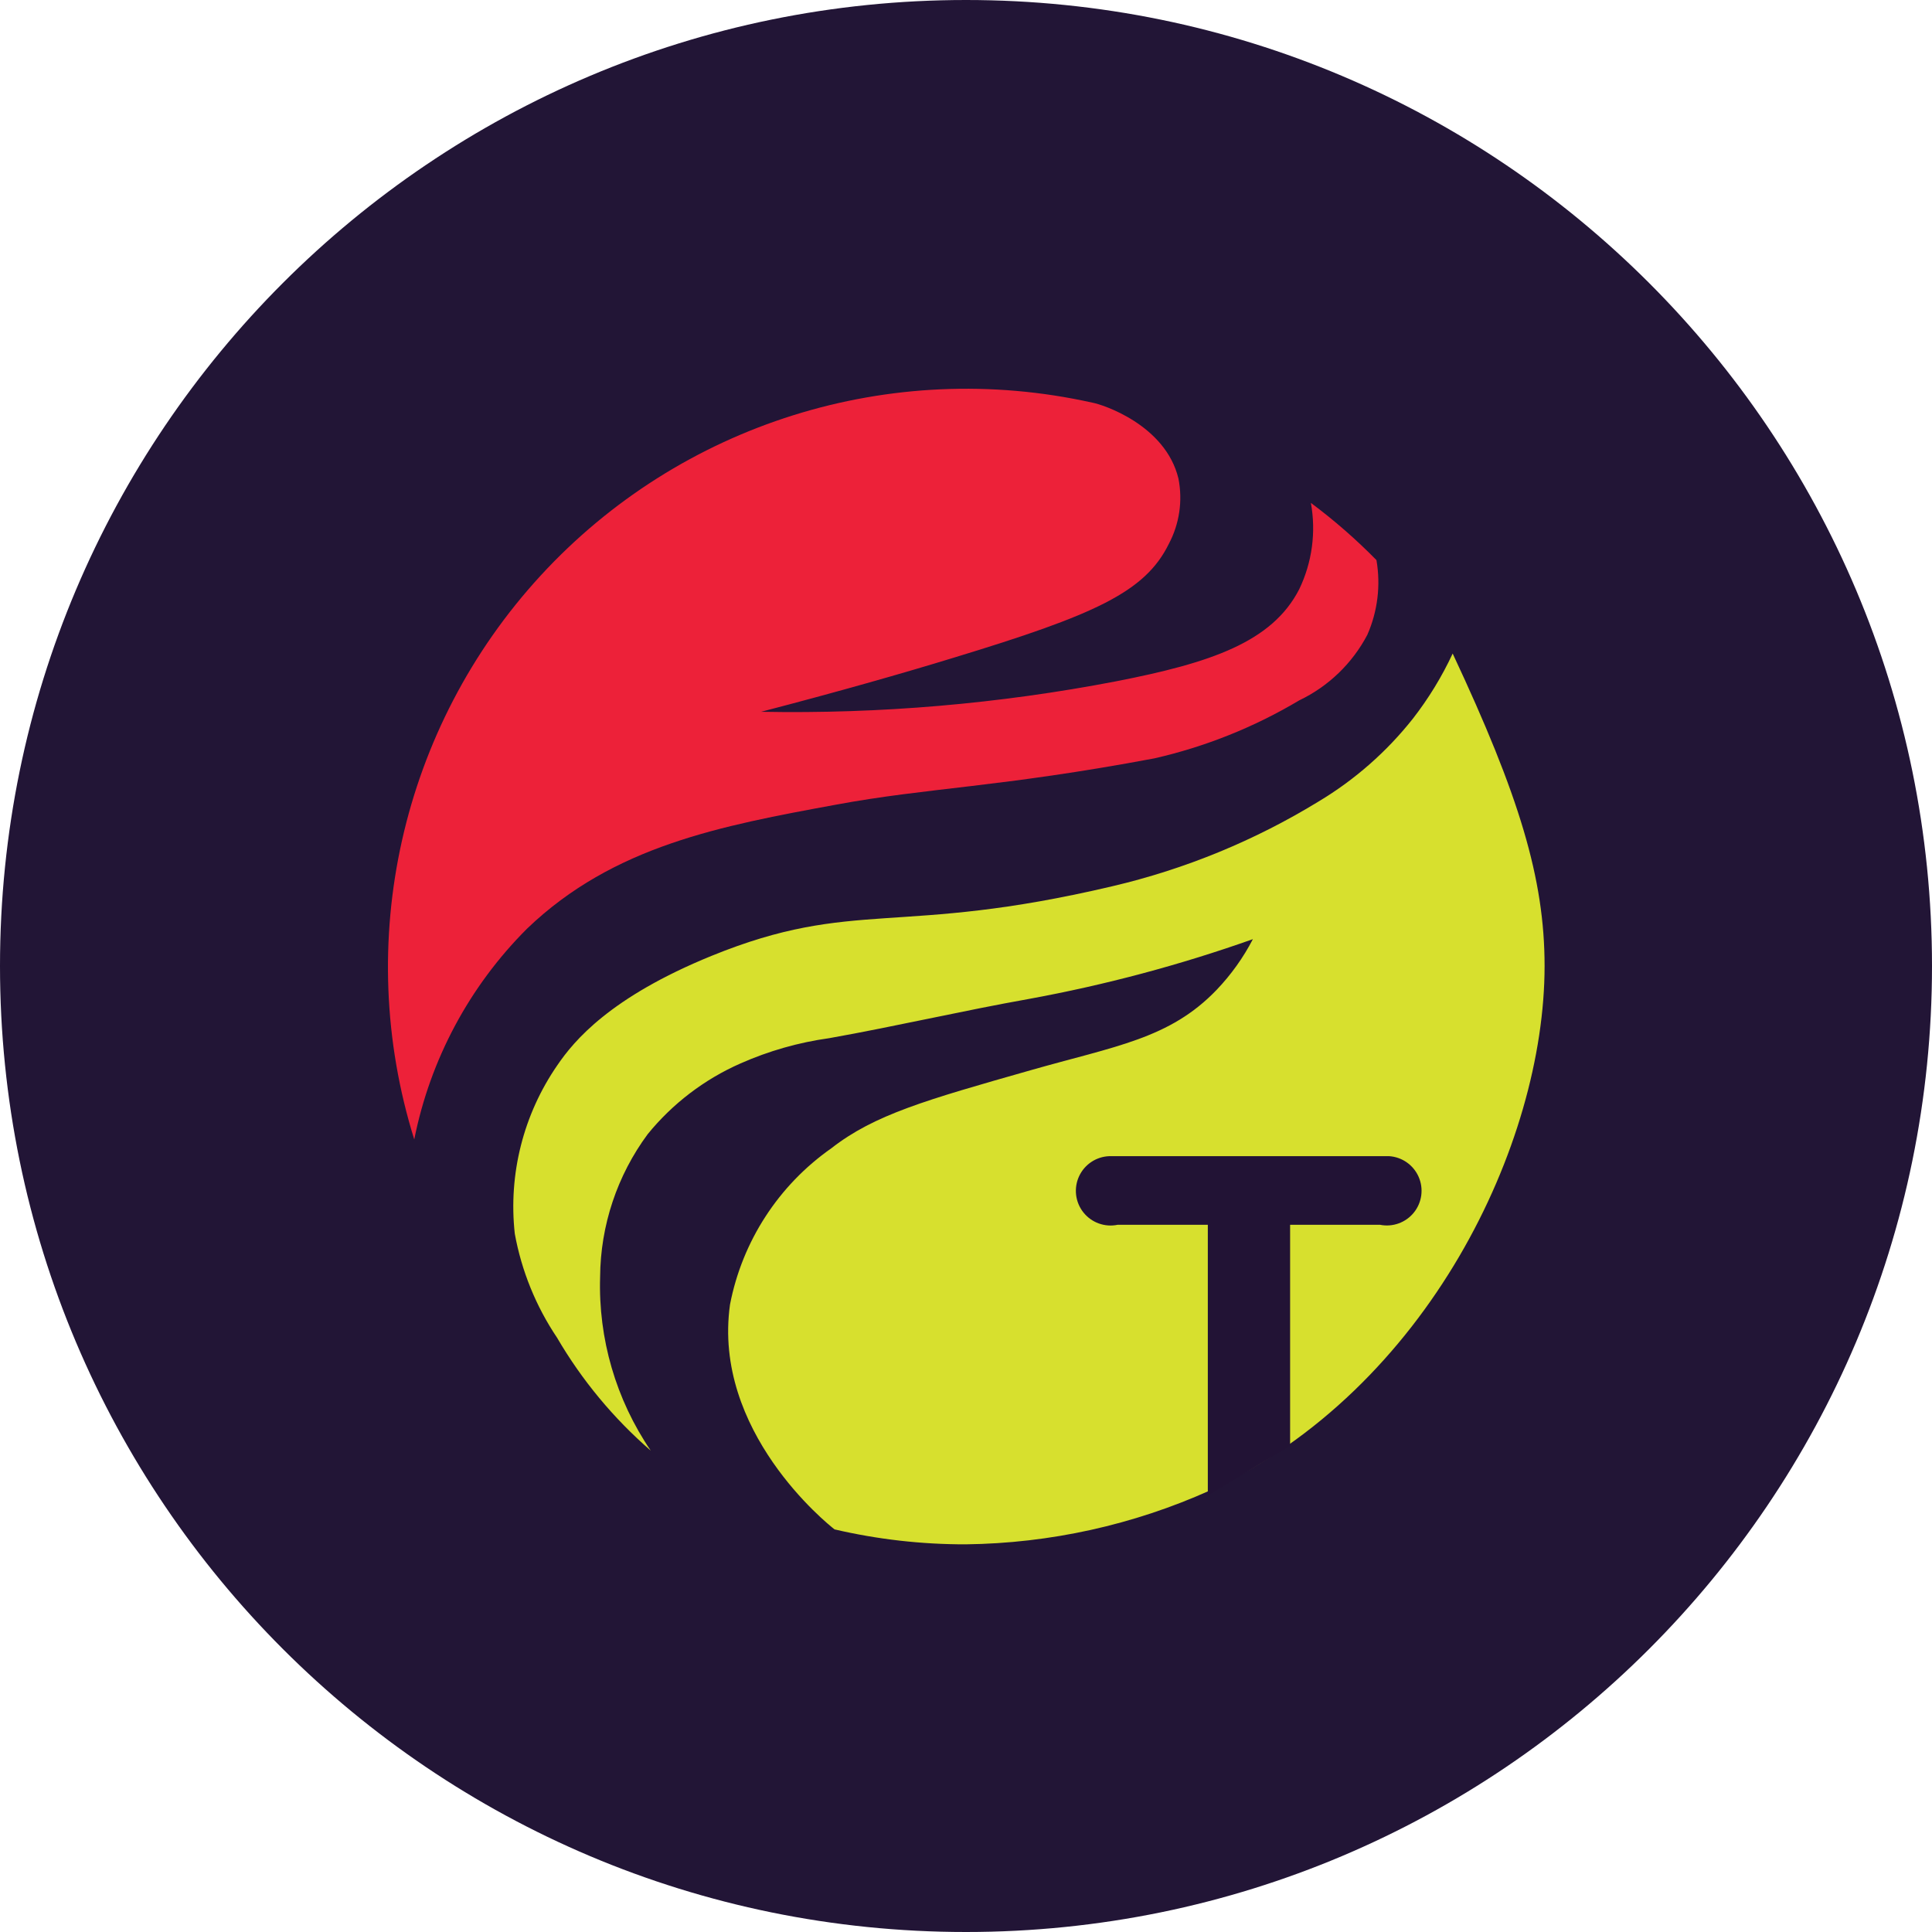
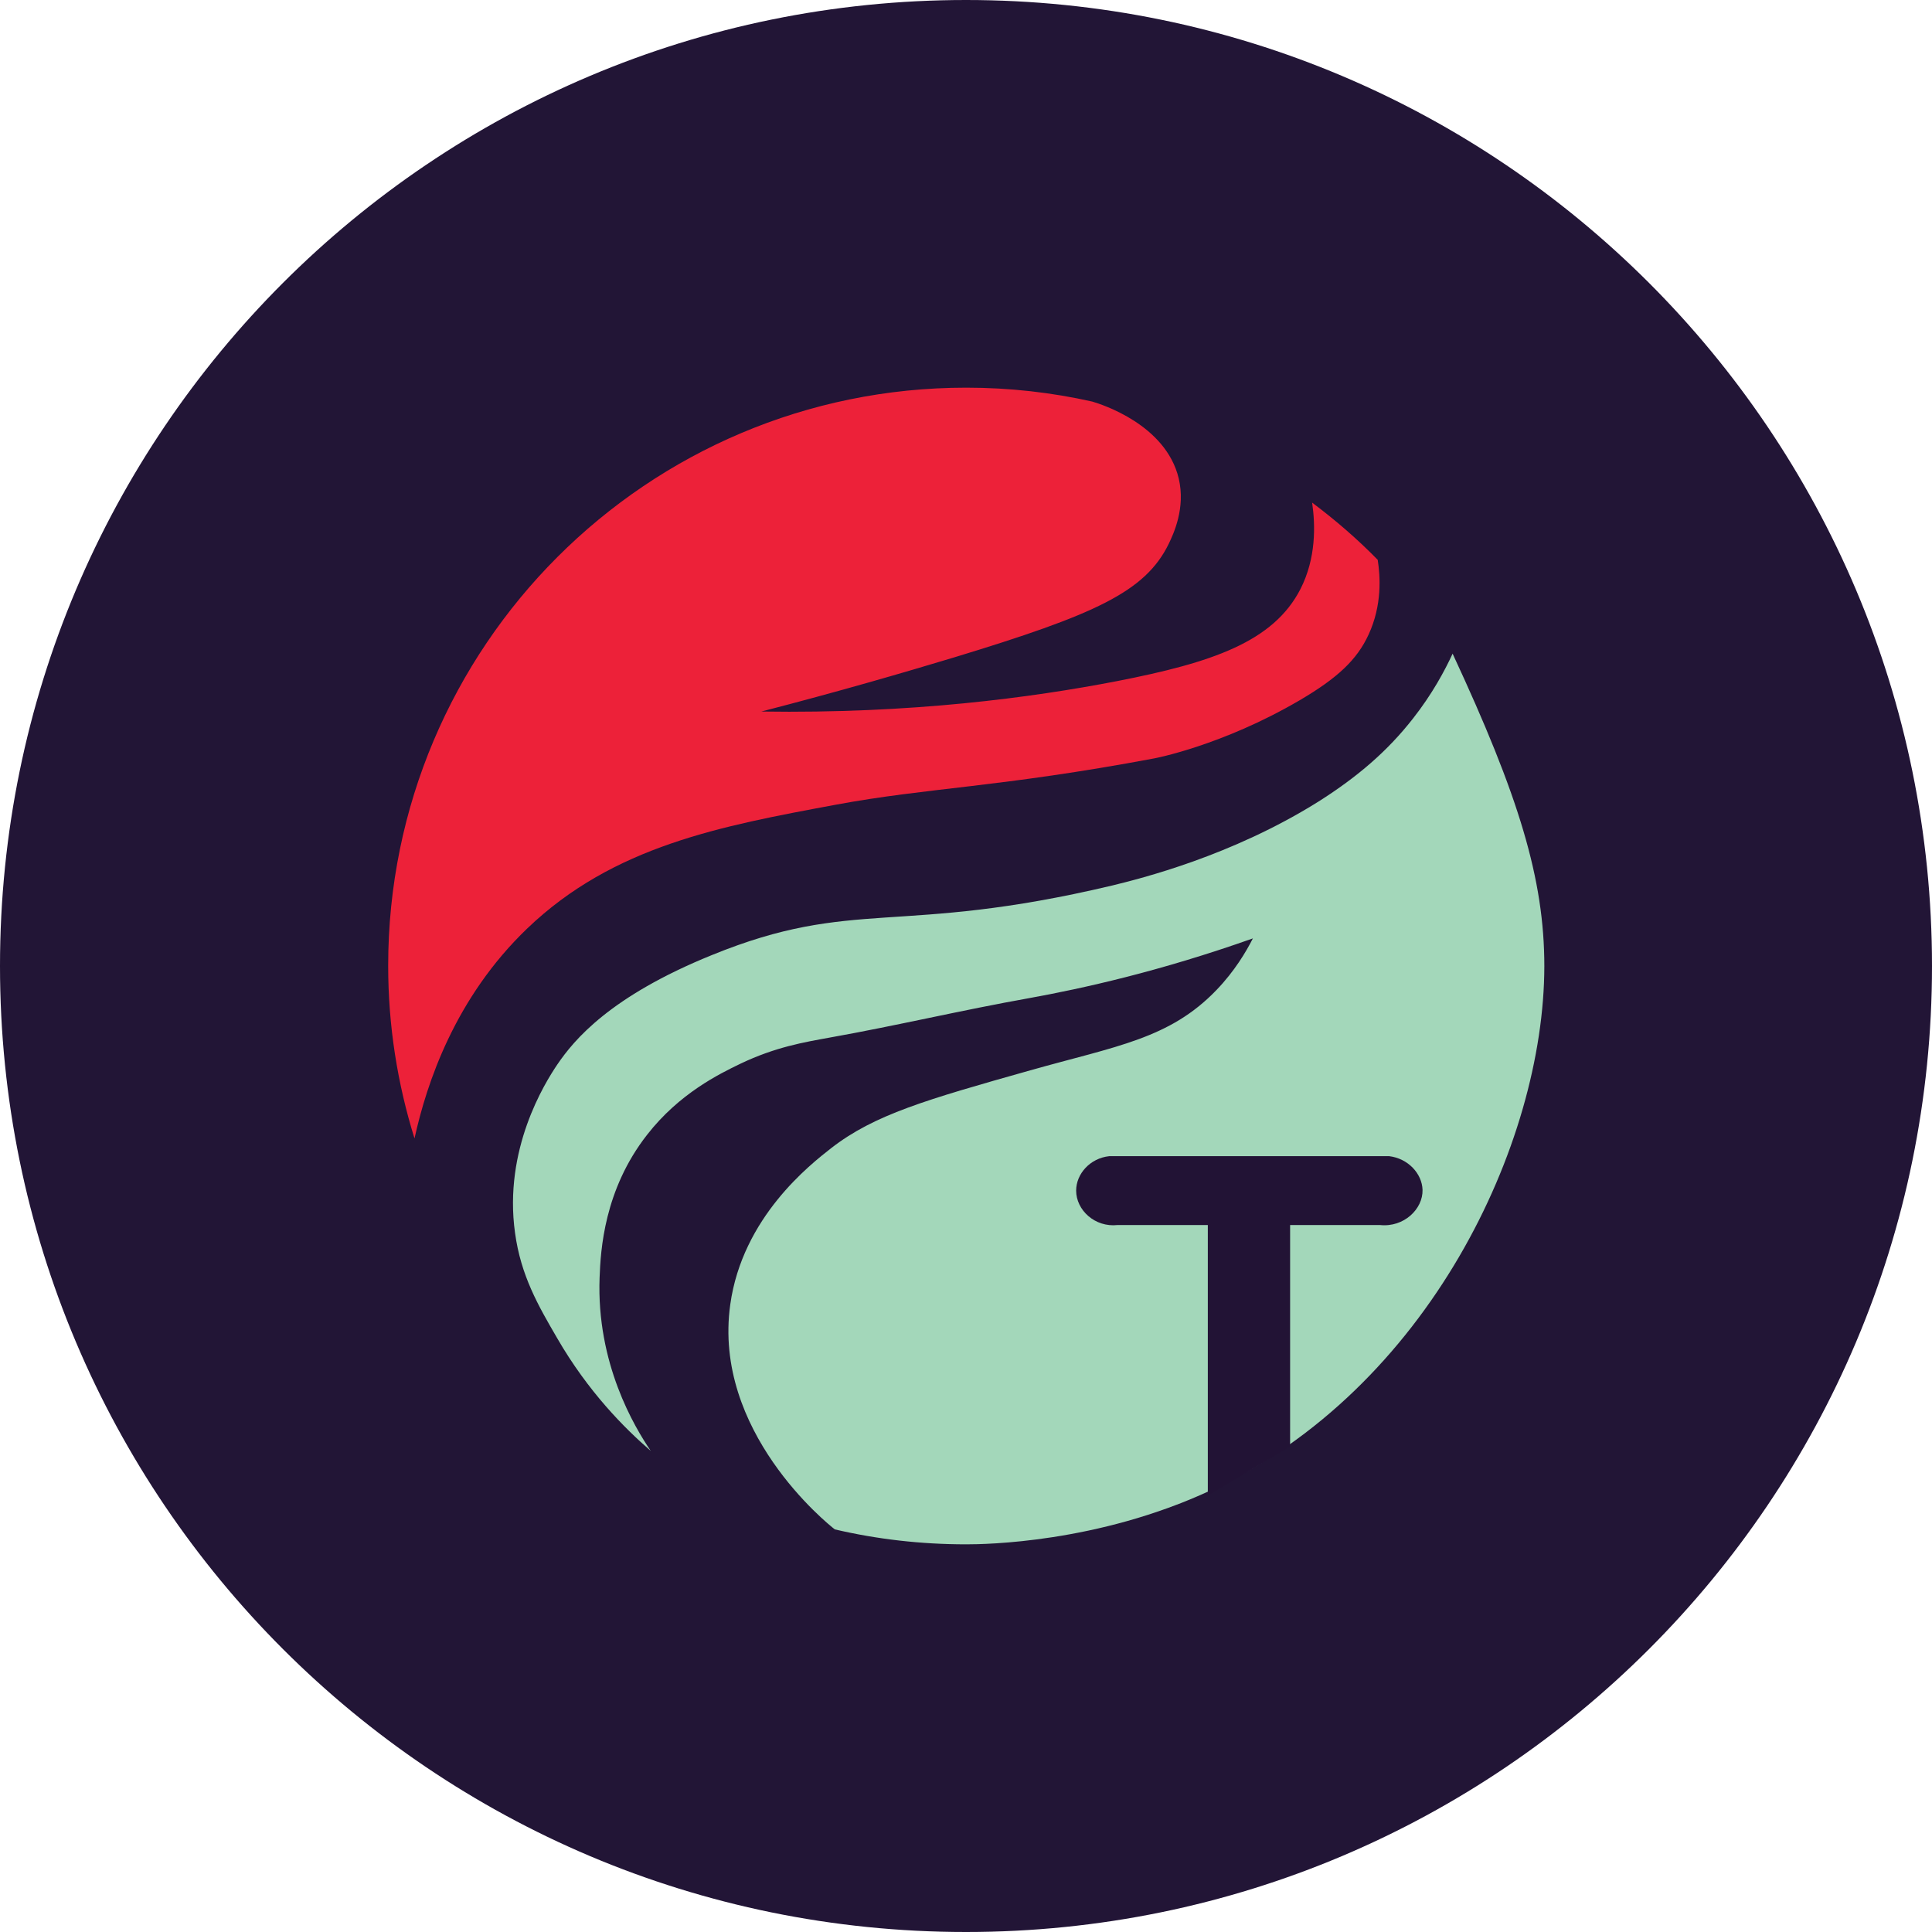
<svg xmlns="http://www.w3.org/2000/svg" viewBox="0 0 76.3 76.3">
  <defs>
-     <style>.cls-1{fill:#221536;}.cls-2{fill:none;}.cls-3{fill:#ed2139;}.cls-4{fill:#d7e02e;}.cls-5{fill:#221335;}</style>
+     <style>.e{fill:#ed2139;}.f{fill:#221536;}.g{fill:none;}.h{fill:#a3d7ba;}.i{fill:#221335;}</style>
  </defs>
-   <g id="Layer_2" data-name="Layer 2">
-     <g id="_PTRI" data-name="$PTRI">
-       <g id="Logo">
-         <circle class="cls-1" cx="38.15" cy="38.15" r="38.15" />
-         <path class="cls-2" d="M28.84,51.51a9.81,9.81,0,0,1,4-6.17c1.7-1.33,3.75-1.91,7.86-3.08,3.39-1,5.5-1.24,7.36-3.18a8.71,8.71,0,0,0,1.43-2,57.44,57.44,0,0,1-8.84,2.36c-2.64.47-5.25,1.08-7.89,1.55a13.1,13.1,0,0,0-3.51,1,9.83,9.83,0,0,0-3.68,2.8,9.6,9.6,0,0,0-1.88,5.64,11.56,11.56,0,0,0,2,6.86A22.64,22.64,0,0,0,33,60.39C32.67,60.16,28.14,56.51,28.84,51.51Z" />
-         <path class="cls-2" d="M22,52.83a10.84,10.84,0,0,1-1.66-4.15A9.82,9.82,0,0,1,22,42c.66-1,2.08-2.69,6.09-4.32,5.65-2.3,7.36-.74,15.83-2.75a27.73,27.73,0,0,0,8.15-3.31,13.78,13.78,0,0,0,3.72-3.27,13.43,13.43,0,0,0,1.57-2.57,23,23,0,0,0-3-3.69A5.15,5.15,0,0,1,54,25.07a5.93,5.93,0,0,1-2.73,2.59A19.76,19.76,0,0,1,45.59,30C39.46,31.1,36.67,31.1,33,31.78c-4.52.83-8.78,1.62-12.19,4.89A16.25,16.25,0,0,0,16.36,45a22.93,22.93,0,0,0,9.33,12.32A17.77,17.77,0,0,1,22,52.83Z" />
-         <path class="cls-2" d="M46.54,18.9a3.9,3.9,0,0,1-.38,2.58c-.94,1.91-2.93,2.8-8.48,4.49-2,.62-4.6,1.36-7.62,2.14a67.48,67.48,0,0,0,14-1.2c3.75-.73,6.18-1.55,7.25-3.64a5.57,5.57,0,0,0,.46-3.41,22.6,22.6,0,0,0-8.68-4C43.5,16,46,16.78,46.54,18.9Z" />
-         <path class="cls-3" d="M20.82,36.67c3.41-3.27,7.67-4.06,12.19-4.89,3.66-.68,6.45-.68,12.58-1.83a19.76,19.76,0,0,0,5.72-2.29A5.93,5.93,0,0,0,54,25.07a5.15,5.15,0,0,0,.36-2.95,22.3,22.3,0,0,0-2.59-2.26,5.57,5.57,0,0,1-.46,3.41c-1.07,2.09-3.5,2.91-7.25,3.64a67.48,67.48,0,0,1-14,1.2c3-.78,5.6-1.52,7.62-2.14,5.55-1.69,7.54-2.58,8.48-4.49a3.9,3.9,0,0,0,.38-2.58c-.51-2.12-3-2.93-3.41-3A22.84,22.84,0,0,0,16.36,45,16.25,16.25,0,0,1,20.82,36.67Z" />
-         <path class="cls-4" d="M57.37,25.81a13.43,13.43,0,0,1-1.57,2.57,13.78,13.78,0,0,1-3.72,3.27A27.73,27.73,0,0,1,43.93,35c-8.47,2-10.18.45-15.83,2.75-4,1.63-5.43,3.35-6.09,4.32a9.82,9.82,0,0,0-1.68,6.65A10.84,10.84,0,0,0,22,52.83a17.77,17.77,0,0,0,3.7,4.46h0a11.56,11.56,0,0,1-2-6.86,9.6,9.6,0,0,1,1.88-5.64A9.83,9.83,0,0,1,29.24,42a13.1,13.1,0,0,1,3.51-1c2.64-.47,5.25-1.08,7.89-1.55a57.44,57.44,0,0,0,8.84-2.36,8.71,8.71,0,0,1-1.43,2c-1.86,1.94-4,2.22-7.36,3.18-4.11,1.17-6.16,1.75-7.86,3.08a9.81,9.81,0,0,0-4,6.17c-.7,5,3.83,8.65,4.13,8.88a22.66,22.66,0,0,0,5.18.59,24.25,24.25,0,0,0,9.65-2.13C56.39,54.84,61,45.18,61,38.15,61,34.7,60,31.42,57.37,25.81Z" />
+   <g id="a" />
+   <g id="b">
+     <g id="c">
+       <g id="d">
+         <g>
+           <circle class="f" cx="38.15" cy="38.15" r="38.15" />
+           <path class="g" d="M28.84,51.51c.48-3.44,3.16-5.53,3.99-6.18,1.7-1.33,3.76-1.91,7.86-3.07,3.39-.96,5.5-1.24,7.36-3.18,.72-.75,1.16-1.5,1.43-2.03-3.7,1.31-6.74,1.98-8.84,2.36-2.64,.47-5.25,1.08-7.89,1.56-.99,.18-2.12,.37-3.51,1.03-.84,.4-2.41,1.16-3.68,2.8-1.7,2.18-1.83,4.59-1.88,5.64-.14,3.41,1.37,5.91,2.02,6.86,2.19,1.43,4.64,2.49,7.27,3.1-.3-.23-4.82-3.88-4.13-8.88Z" />
+           <path class="g" d="M21.99,52.83c-.74-1.27-1.43-2.46-1.66-4.15-.45-3.29,1.18-5.91,1.67-6.65,.66-.97,2.08-2.69,6.1-4.32,5.64-2.29,7.36-.74,15.82-2.75,1.1-.26,4.71-1.15,8.15-3.32,1.53-.96,2.71-1.98,3.72-3.27,.76-.98,1.26-1.9,1.57-2.57-.86-1.33-1.85-2.57-2.96-3.7,.1,.65,.18,1.78-.36,2.95-.46,.99-1.23,1.71-2.73,2.6-3.05,1.79-5.73,2.29-5.73,2.29-6.13,1.15-8.91,1.15-12.58,1.83-4.52,.83-8.78,1.62-12.19,4.89-2.86,2.74-3.98,6.13-4.46,8.3,1.6,5.11,4.94,9.45,9.33,12.31-1.02-.88-2.47-2.33-3.7-4.46Z" />
+           <path class="g" d="M46.54,18.9c.28,1.18-.2,2.21-.39,2.58-.94,1.91-2.92,2.8-8.47,4.49-2.02,.62-4.6,1.36-7.62,2.14,5.92,.09,10.68-.55,14.04-1.2,3.75-.73,6.17-1.55,7.25-3.64,.63-1.22,.59-2.51,.46-3.41-2.54-1.9-5.48-3.28-8.68-3.99,.37,.11,2.9,.92,3.41,3.03Z" />
+           <path class="e" d="M20.82,36.67c3.41-3.27,7.67-4.05,12.19-4.89,3.66-.68,6.45-.68,12.58-1.83,0,0,2.67-.5,5.73-2.29,1.5-.88,2.27-1.6,2.73-2.6,.54-1.17,.46-2.3,.36-2.95-.8-.82-1.67-1.57-2.59-2.26,.13,.9,.16,2.19-.46,3.41-1.07,2.09-3.5,2.91-7.25,3.64-3.36,.65-8.12,1.29-14.04,1.2,3.02-.78,5.6-1.53,7.62-2.14,5.55-1.69,7.54-2.58,8.47-4.49,.18-.38,.67-1.4,.39-2.58-.51-2.12-3.04-2.92-3.41-3.03-1.6-.36-3.27-.55-4.98-.55-12.61,0-22.83,10.22-22.83,22.83,0,2.38,.37,4.67,1.04,6.82,.48-2.18,1.6-5.56,4.46-8.3Z" />
+           <path class="h" d="M57.37,25.81c-.31,.67-.8,1.59-1.57,2.57-1.01,1.29-2.19,2.3-3.72,3.27-3.44,2.16-7.05,3.05-8.15,3.32-8.47,2.01-10.18,.45-15.82,2.75-4.02,1.63-5.44,3.35-6.1,4.32-.5,.74-2.13,3.35-1.67,6.65,.23,1.69,.92,2.88,1.66,4.15,1.23,2.13,2.68,3.58,3.7,4.46h0c-.64-.94-2.15-3.45-2.02-6.85,.04-1.06,.17-3.46,1.88-5.64,1.27-1.63,2.85-2.4,3.68-2.8,1.38-.66,2.52-.85,3.51-1.03,2.64-.47,5.25-1.09,7.89-1.56,2.1-.38,5.14-1.05,8.84-2.36-.27,.53-.72,1.29-1.43,2.03-1.86,1.94-3.96,2.22-7.36,3.18-4.11,1.16-6.16,1.75-7.86,3.07-.83,.65-3.51,2.73-3.99,6.18-.7,5,3.83,8.65,4.13,8.88,1.67,.39,3.4,.59,5.19,.59,.73,0,5.18-.05,9.65-2.13,8.59-4.01,13.17-13.67,13.18-20.7,0-3.45-1.01-6.73-3.62-12.34Z" />
+           <path class="i" d="M54.86,45.66c.75,.09,1.3,.69,1.32,1.33,.02,.76-.74,1.49-1.68,1.39h-3.55v8.75l-3.25,1.93v-10.68h-3.56c-.9,.1-1.64-.59-1.64-1.36,0-.66,.55-1.28,1.31-1.36" />
+         </g>
      </g>
-       <path class="cls-5" d="M54.86,45.66a1.37,1.37,0,1,1-.36,2.71l-3.55,0v8.73L47.7,59.06V48.37H44.14a1.37,1.37,0,1,1-.33-2.71" />
    </g>
  </g>
</svg>
